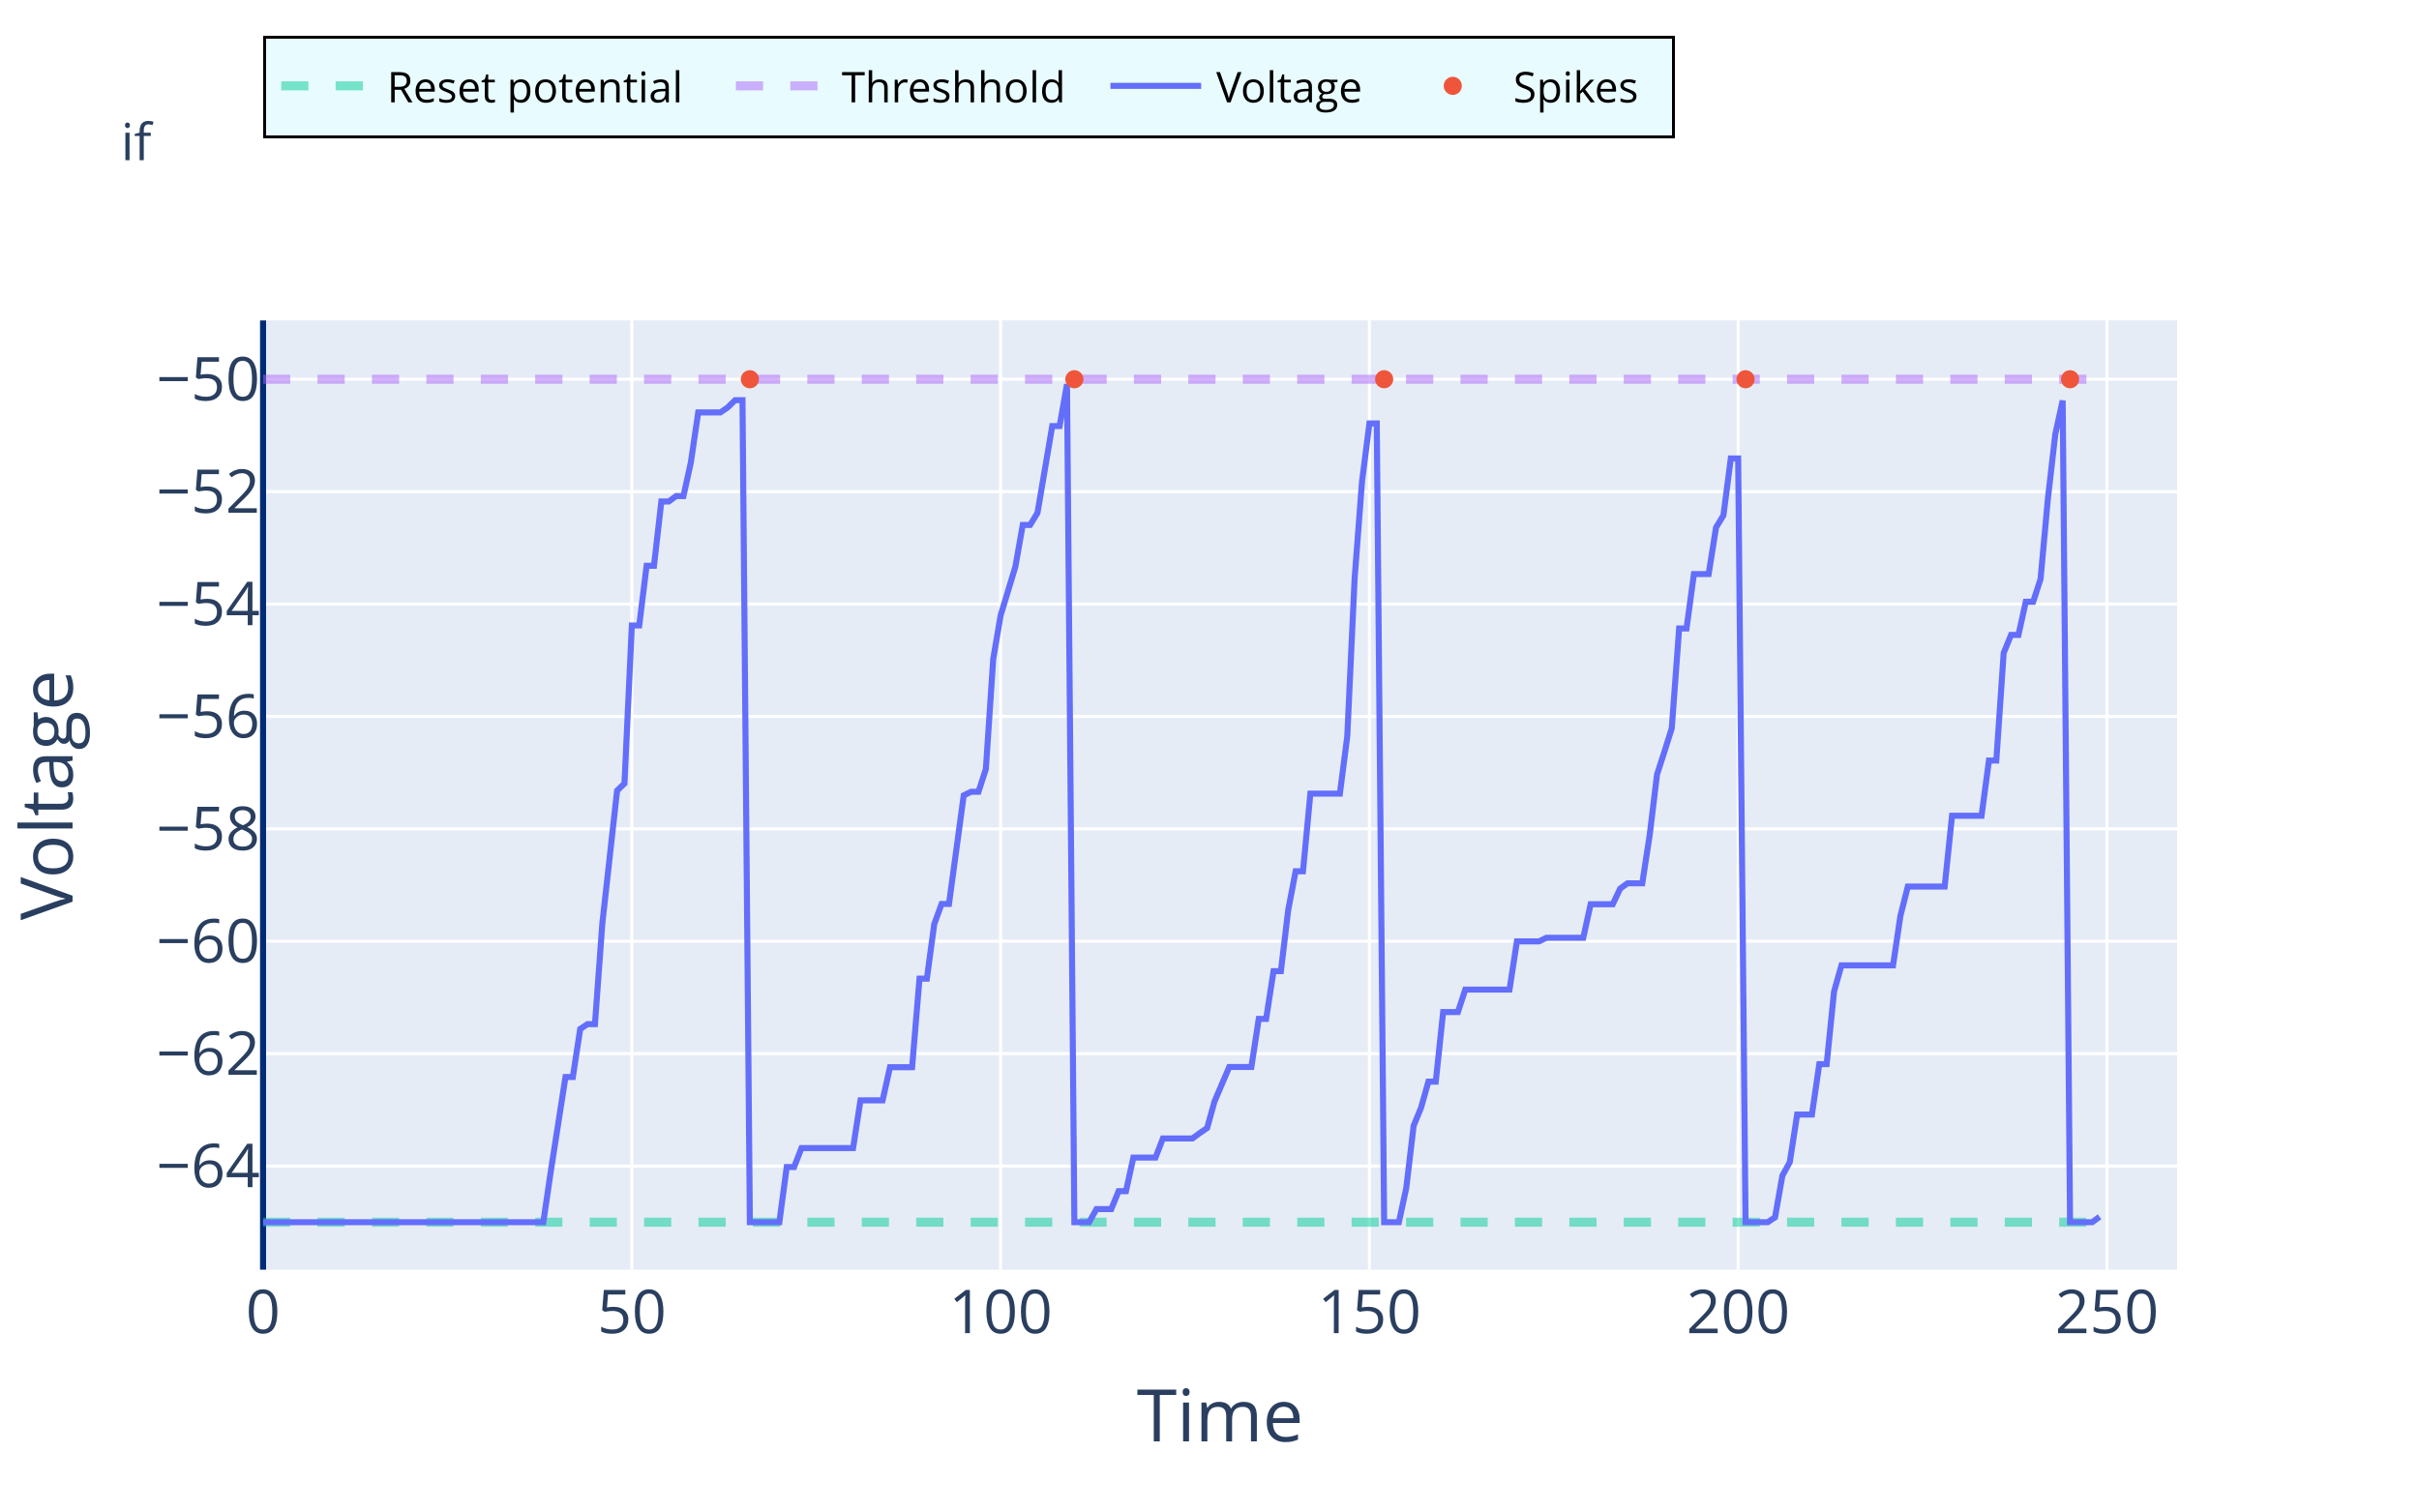
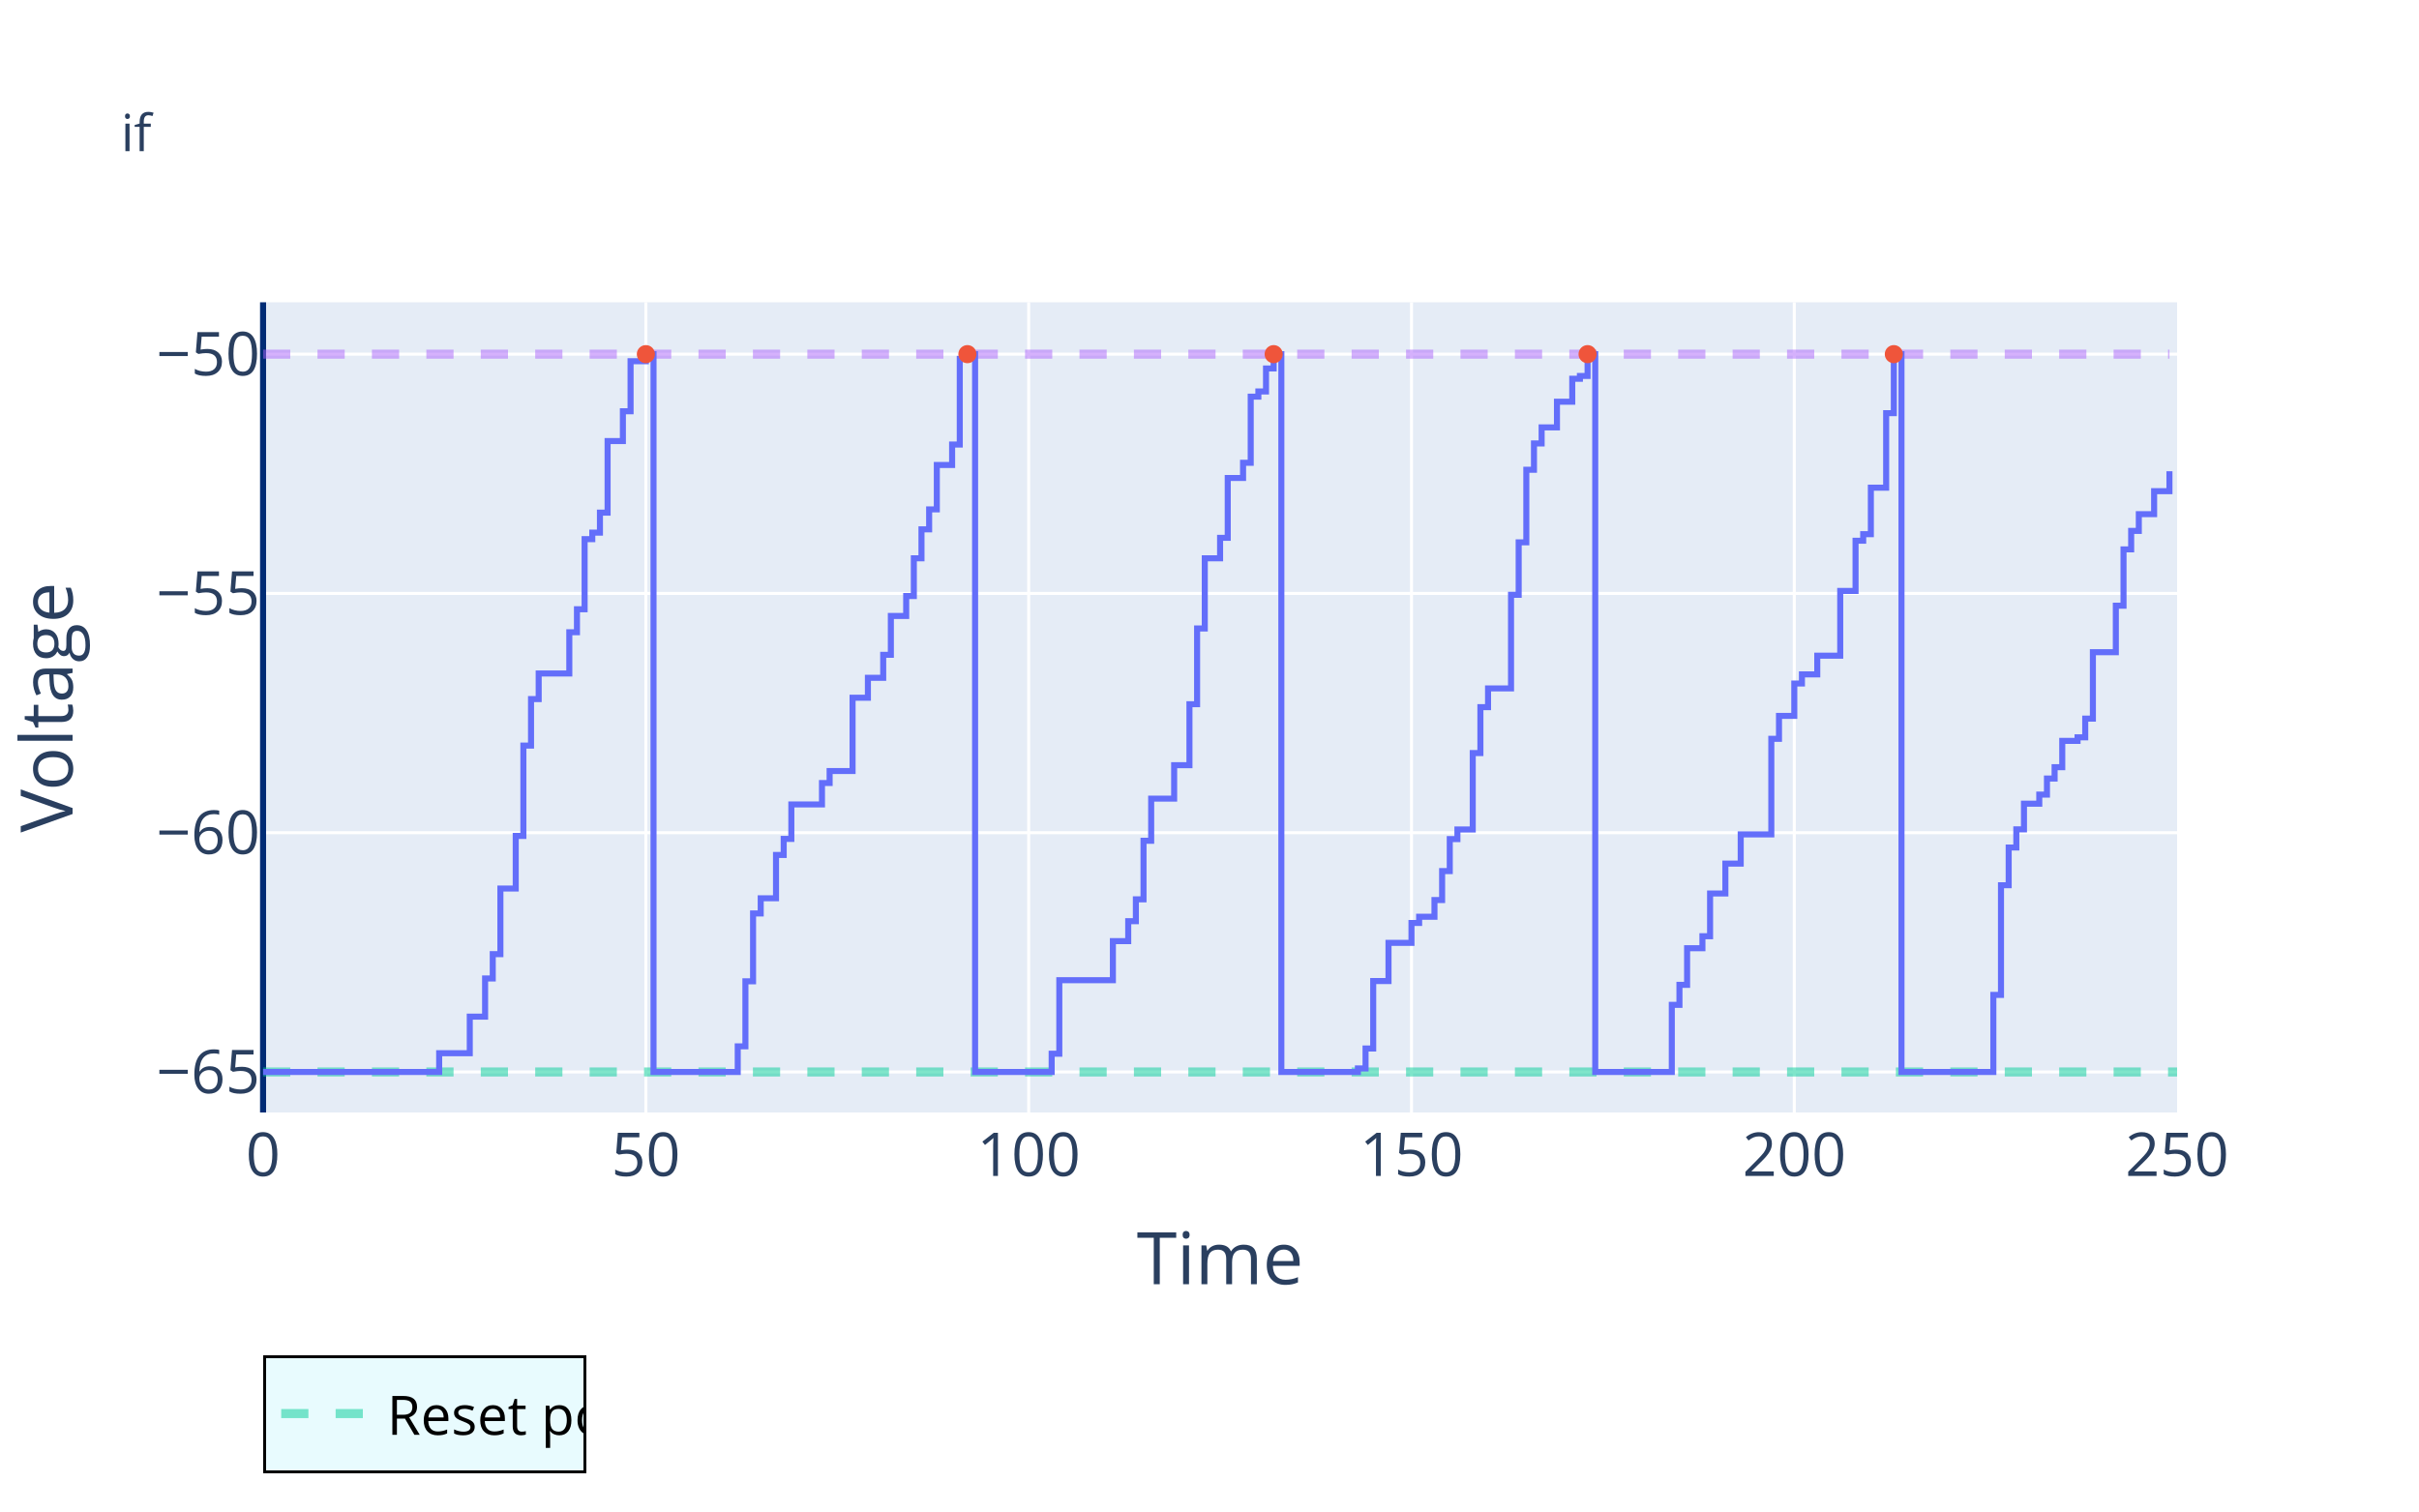
<svg xmlns="http://www.w3.org/2000/svg" class="main-svg" width="800" height="500" style="" viewBox="0 0 800 500">
  <rect x="0" y="0" width="800" height="500" style="fill: rgb(255, 255, 255); fill-opacity: 1;" />
-   <defs id="defs-3b14d2">
+   <defs id="defs-f7ef79">
    <g class="clips">
-       <clipPath id="clip3b14d2xyplot" class="plotclip">
-         <rect width="633" height="314" />
-       </clipPath>
-       <clipPath class="axesclip" id="clip3b14d2x">
+       <clipPath id="clipf7ef79xyplot" class="plotclip">
+         <rect width="633" height="268" />
+       </clipPath>
+       <clipPath class="axesclip" id="clipf7ef79x">
        <rect x="87" y="0" width="633" height="500" />
      </clipPath>
-       <clipPath class="axesclip" id="clip3b14d2y">
-         <rect x="0" y="106" width="800" height="314" />
-       </clipPath>
-       <clipPath class="axesclip" id="clip3b14d2xy">
-         <rect x="87" y="106" width="633" height="314" />
+       <clipPath class="axesclip" id="clipf7ef79y">
+         <rect x="0" y="100" width="800" height="268" />
+       </clipPath>
+       <clipPath class="axesclip" id="clipf7ef79xy">
+         <rect x="87" y="100" width="633" height="268" />
      </clipPath>
    </g>
    <g class="gradients" />
  </defs>
  <g class="bglayer">
-     <rect class="bg" x="87" y="106" width="633" height="314" style="fill: rgb(229, 236, 246); fill-opacity: 1; stroke-width: 0;" />
+     <rect class="bg" x="87" y="100" width="633" height="268" style="fill: rgb(229, 236, 246); fill-opacity: 1; stroke-width: 0;" />
  </g>
  <g class="layer-below">
    <g class="imagelayer" />
    <g class="shapelayer" />
  </g>
  <g class="cartesianlayer">
    <g class="subplot xy">
      <g class="layer-subplot">
        <g class="shapelayer" />
        <g class="imagelayer" />
      </g>
      <g class="gridlayer">
        <g class="x">
-           <path class="xgrid crisp" transform="translate(208.96,0)" d="M0,106v314" style="stroke: rgb(255, 255, 255); stroke-opacity: 1; stroke-width: 1px;" />
-           <path class="xgrid crisp" transform="translate(330.92,0)" d="M0,106v314" style="stroke: rgb(255, 255, 255); stroke-opacity: 1; stroke-width: 1px;" />
-           <path class="xgrid crisp" transform="translate(452.88,0)" d="M0,106v314" style="stroke: rgb(255, 255, 255); stroke-opacity: 1; stroke-width: 1px;" />
-           <path class="xgrid crisp" transform="translate(574.84,0)" d="M0,106v314" style="stroke: rgb(255, 255, 255); stroke-opacity: 1; stroke-width: 1px;" />
-           <path class="xgrid crisp" transform="translate(696.8,0)" d="M0,106v314" style="stroke: rgb(255, 255, 255); stroke-opacity: 1; stroke-width: 1px;" />
+           <path class="xgrid crisp" transform="translate(213.6,0)" d="M0,100v268" style="stroke: rgb(255, 255, 255); stroke-opacity: 1; stroke-width: 1px;" />
+           <path class="xgrid crisp" transform="translate(340.2,0)" d="M0,100v268" style="stroke: rgb(255, 255, 255); stroke-opacity: 1; stroke-width: 1px;" />
+           <path class="xgrid crisp" transform="translate(466.8,0)" d="M0,100v268" style="stroke: rgb(255, 255, 255); stroke-opacity: 1; stroke-width: 1px;" />
+           <path class="xgrid crisp" transform="translate(593.4,0)" d="M0,100v268" style="stroke: rgb(255, 255, 255); stroke-opacity: 1; stroke-width: 1px;" />
        </g>
        <g class="y">
-           <path class="ygrid crisp" transform="translate(0,385.71)" d="M87,0h633" style="stroke: rgb(255, 255, 255); stroke-opacity: 1; stroke-width: 1px;" />
-           <path class="ygrid crisp" transform="translate(0,348.53)" d="M87,0h633" style="stroke: rgb(255, 255, 255); stroke-opacity: 1; stroke-width: 1px;" />
-           <path class="ygrid crisp" transform="translate(0,311.35)" d="M87,0h633" style="stroke: rgb(255, 255, 255); stroke-opacity: 1; stroke-width: 1px;" />
-           <path class="ygrid crisp" transform="translate(0,274.17)" d="M87,0h633" style="stroke: rgb(255, 255, 255); stroke-opacity: 1; stroke-width: 1px;" />
-           <path class="ygrid crisp" transform="translate(0,236.99)" d="M87,0h633" style="stroke: rgb(255, 255, 255); stroke-opacity: 1; stroke-width: 1px;" />
-           <path class="ygrid crisp" transform="translate(0,199.81)" d="M87,0h633" style="stroke: rgb(255, 255, 255); stroke-opacity: 1; stroke-width: 1px;" />
-           <path class="ygrid crisp" transform="translate(0,162.63)" d="M87,0h633" style="stroke: rgb(255, 255, 255); stroke-opacity: 1; stroke-width: 1px;" />
-           <path class="ygrid crisp" transform="translate(0,125.45)" d="M87,0h633" style="stroke: rgb(255, 255, 255); stroke-opacity: 1; stroke-width: 1px;" />
+           <path class="ygrid crisp" transform="translate(0,354.6)" d="M87,0h633" style="stroke: rgb(255, 255, 255); stroke-opacity: 1; stroke-width: 1px;" />
+           <path class="ygrid crisp" transform="translate(0,275.45)" d="M87,0h633" style="stroke: rgb(255, 255, 255); stroke-opacity: 1; stroke-width: 1px;" />
+           <path class="ygrid crisp" transform="translate(0,196.3)" d="M87,0h633" style="stroke: rgb(255, 255, 255); stroke-opacity: 1; stroke-width: 1px;" />
+           <path class="ygrid crisp" transform="translate(0,117.15)" d="M87,0h633" style="stroke: rgb(255, 255, 255); stroke-opacity: 1; stroke-width: 1px;" />
        </g>
      </g>
      <g class="zerolinelayer">
-         <path class="xzl zl crisp" transform="translate(87,0)" d="M0,106v314" style="stroke: rgb(0, 44, 117); stroke-opacity: 1; stroke-width: 2px;" />
+         <path class="xzl zl crisp" transform="translate(87,0)" d="M0,100v268" style="stroke: rgb(0, 44, 117); stroke-opacity: 1; stroke-width: 2px;" />
      </g>
      <path class="xlines-below" />
      <path class="ylines-below" />
      <g class="overlines-below" />
      <g class="xaxislayer-below" />
      <g class="yaxislayer-below" />
      <g class="overaxes-below" />
-       <g class="plot" transform="translate(87, 106)" clip-path="url('#clip3b14d2xyplot')">
+       <g class="plot" transform="translate(87, 100)" clip-path="url('#clipf7ef79xyplot')">
        <g class="scatterlayer mlayer">
-           <g class="trace scatter tracea8a230" style="stroke-miterlimit: 2; opacity: 0.5;">
+           <g class="trace scatter trace644224" style="stroke-miterlimit: 2; opacity: 0.5;">
            <g class="fills" />
            <g class="errorbars" />
            <g class="lines">
-               <path class="js-line" d="M0,298.3L609.8,298.3" style="vector-effect: non-scaling-stroke; fill: none; stroke: rgb(0, 204, 150); stroke-opacity: 1; stroke-width: 3px; opacity: 1; stroke-dasharray: 9px, 9px;" />
+               <path class="js-line" d="M0,254.6H633V254.6" style="vector-effect: non-scaling-stroke; fill: none; stroke: rgb(0, 204, 150); stroke-opacity: 1; stroke-width: 3px; opacity: 1; stroke-dasharray: 9px, 9px;" />
            </g>
            <g class="points" />
            <g class="text" />
          </g>
-           <g class="trace scatter trace33bfa6" style="stroke-miterlimit: 2; opacity: 0.5;">
+           <g class="trace scatter trace17fd7a" style="stroke-miterlimit: 2; opacity: 0.5;">
            <g class="fills" />
            <g class="errorbars" />
            <g class="lines">
-               <path class="js-line" d="M0,19.45L607.36,19.45" style="vector-effect: non-scaling-stroke; fill: none; stroke: rgb(171, 99, 250); stroke-opacity: 1; stroke-width: 3px; opacity: 1; stroke-dasharray: 9px, 9px;" />
+               <path class="js-line" d="M0,17.15H2.53V17.15H5.06V17.15H7.6V17.15H10.13V17.15H12.66V17.15H15.19V17.15H17.72V17.15H20.26V17.15H22.79V17.15H25.32V17.15H27.85V17.15H30.38V17.15H32.92V17.15H35.45V17.15H37.98V17.15H40.51V17.15H43.04V17.15H45.58V17.15H48.11V17.15H50.64V17.15H53.17V17.15H55.7V17.15H58.24V17.15H60.77V17.15H63.3V17.15H65.83V17.15H68.36V17.15H70.9V17.15H73.43V17.15H75.96V17.15H78.49V17.15H81.02V17.15H83.56V17.15H86.09V17.15H88.62V17.15H91.15V17.15H93.68V17.15H96.22V17.15H98.75V17.15H101.28V17.15H103.81V17.15H106.34V17.15H108.88V17.15H111.41V17.15H113.94V17.15H116.47V17.15H119V17.15H121.54V17.15H124.07V17.15H126.6V17.15H129.13V17.15H131.66V17.15H134.2V17.15H136.73V17.15H139.26V17.15H141.79V17.15H144.32V17.15H146.86V17.15H149.39V17.15H151.92V17.15H154.45V17.15H156.98V17.15H159.52V17.15H162.05V17.15H164.58V17.15H167.11V17.15H169.64V17.15H172.18V17.15H174.71V17.15H177.24V17.15H179.77V17.15H182.3V17.15H184.84V17.15H187.37V17.15H189.9V17.15H192.43V17.15H194.96V17.15H197.5V17.15H200.03V17.15H202.56V17.15H205.09V17.15H207.62V17.15H210.16V17.15H212.69V17.15H215.22V17.15H217.75V17.15H220.28V17.15H222.82V17.15H225.35V17.15H227.88V17.15H230.41V17.15H232.94V17.15H235.48V17.15H238.01V17.15H240.54V17.15H243.07V17.15H245.6V17.15H248.14V17.15H250.67V17.15H253.2V17.15H255.73V17.15H258.26V17.15H260.8V17.15H263.33V17.15H265.86V17.15H268.39V17.15H270.92V17.15H273.46V17.15H275.99V17.15H278.52V17.15H281.05V17.15H283.58V17.15H286.12V17.15H288.65V17.15H291.18V17.15H293.71V17.15H296.24V17.15H298.78V17.15H301.31V17.15H303.84V17.15H306.37V17.15H308.9V17.15H311.44V17.15H313.97V17.15H316.5V17.15H319.03V17.15H321.56V17.15H324.1V17.15H326.63V17.15H329.16V17.15H331.69V17.15H334.22V17.15H336.76V17.15H339.29V17.15H341.82V17.15H344.35V17.15H346.88V17.15H349.42V17.15H351.95V17.15H354.48V17.15H357.01V17.15H359.54V17.15H362.08V17.15H364.61V17.15H367.14V17.15H369.67V17.15H372.2V17.15H374.74V17.15H377.27V17.15H379.8V17.15H382.33V17.15H384.86V17.15H387.4V17.15H389.93V17.15H392.46V17.15H394.99V17.15H397.52V17.15H400.06V17.15H402.59V17.15H405.12V17.15H407.65V17.15H410.18V17.15H412.72V17.15H415.25V17.15H417.78V17.15H420.31V17.15H422.84V17.15H425.38V17.15H427.91V17.15H430.44V17.15H432.97V17.15H435.5V17.15H438.04V17.15H440.57V17.15H443.1V17.15H445.63V17.15H448.16V17.15H450.7V17.15H453.23V17.15H455.76V17.15H458.29V17.15H460.82V17.15H463.36V17.15H465.89V17.15H468.42V17.15H470.95V17.15H473.48V17.15H476.02V17.15H478.55V17.15H481.08V17.15H483.61V17.15H486.14V17.15H488.68V17.15H491.21V17.15H493.74V17.15H496.27V17.15H498.8V17.15H501.34V17.15H503.87V17.15H506.4V17.15H508.93V17.15H511.46V17.15H514V17.15H516.53V17.15H519.06V17.15H521.59V17.15H524.12V17.15H526.66V17.15H529.19V17.15H531.72V17.15H534.25V17.15H536.78V17.15H539.32V17.15H541.85V17.15H544.38V17.15H546.91V17.15H549.44V17.15H551.98V17.15H554.51V17.15H557.04V17.15H559.57V17.15H562.1V17.15H564.64V17.15H567.17V17.15H569.7V17.15H572.23V17.15H574.76V17.15H577.3V17.15H579.83V17.15H582.36V17.15H584.89V17.15H587.42V17.15H589.96V17.15H592.49V17.15H595.02V17.15H597.55V17.15H600.08V17.15H602.62V17.15H605.15V17.15H607.68V17.15H610.21V17.15H612.74V17.15H615.28V17.15H617.81V17.15H620.34V17.15H622.87V17.15H625.4V17.15H627.94V17.15H630.47V17.15" style="vector-effect: non-scaling-stroke; fill: none; stroke: rgb(171, 99, 250); stroke-opacity: 1; stroke-width: 3px; opacity: 1; stroke-dasharray: 9px, 9px;" />
            </g>
            <g class="points" />
            <g class="text" />
          </g>
-           <g class="trace scatter trace722f7e" style="stroke-miterlimit: 2; opacity: 1;">
+           <g class="trace scatter trace4c4dfd" style="stroke-miterlimit: 2; opacity: 1;">
            <g class="fills" />
            <g class="errorbars" />
            <g class="lines">
-               <path class="js-line" d="M0,298.3L92.69,298.3L95.13,281.62L100.01,250.27L102.45,250.27L104.88,234.38L107.32,232.77L109.76,232.77L112.2,199.49L117.08,155.53L119.52,153.18L121.96,100.9L124.4,100.9L126.84,81.16L129.28,81.16L131.72,59.89L134.16,59.89L136.59,58.1L139.03,58.1L141.47,47L143.91,30.43L151.23,30.43L153.67,28.77L156.11,26.37L158.55,26.37L160.99,298.3L163.43,298.3L170.74,298.3L173.18,280.05L175.62,280.05L178.06,273.78L195.13,273.78L197.57,257.99L204.89,257.99L207.33,247.03L214.65,247.03L217.09,217.73L219.53,217.73L221.97,199.71L224.4,193.02L226.84,193.02L231.72,157.11L234.16,155.91L236.6,155.91L239.04,148.4L241.48,111.92L243.92,97.58L248.8,81.47L251.24,67.65L253.68,67.65L256.11,63.66L260.99,34.94L263.43,34.94L265.87,21.09L268.31,298.3L273.19,298.3L275.63,293.96L280.51,293.96L282.95,288.02L285.38,288.02L287.82,276.92L295.14,276.92L297.58,270.6L307.34,270.6L309.78,268.81L312.22,267.14L314.65,258.37L319.53,246.95L321.97,246.95L326.85,246.95L329.29,231.05L331.73,231.05L334.17,215.25L336.61,215.25L339.05,194.89L341.49,182.22L343.92,182.22L346.36,156.52L348.8,156.52L356.12,156.52L358.56,137.62L361,85.27L363.44,53.28L365.88,34.08L368.32,34.08L370.76,298.3L373.2,298.3L375.63,298.3L378.07,287.01L380.51,266.4L382.95,260.46L385.39,251.8L387.83,251.8L390.27,228.79L392.71,228.79L395.15,228.79L397.59,221.35L412.22,221.35L414.66,205.41L421.98,205.41L424.42,204.21L436.61,204.21L439.05,193.11L446.37,193.11L448.81,187.95L451.25,186.19L453.69,186.19L456.13,186.19L458.57,170.3L461.01,150.18L463.44,142.67L465.88,134.9L468.32,101.9L470.76,101.9L473.2,83.9L478.08,83.9L480.52,68.48L482.96,64.49L485.4,45.66L487.84,45.66L490.28,298.3L497.59,298.3L500.03,296.69L502.47,282.87L504.91,278.43L507.35,262.69L509.79,262.69L512.23,262.69L514.67,246.01L517.11,246.01L519.55,222L521.99,213.34L524.42,213.34L539.06,213.34L541.5,196.95L543.94,187.27L546.38,187.27L556.13,187.27L558.57,163.84L568.33,163.84L570.77,145.59L573.21,145.59L575.65,110.01L578.09,104.03L580.53,104.03L582.96,93.06L585.4,93.06L587.84,85.55L590.28,58.87L592.72,37.61L595.16,26.5L597.6,298.3L600.04,298.3L604.92,298.3L607.36,296.51" style="vector-effect: non-scaling-stroke; fill: none; stroke: rgb(99, 110, 250); stroke-opacity: 1; stroke-width: 2px; opacity: 1;" />
+               <path class="js-line" d="M0,254.6H2.53V254.6H5.06V254.6H7.6V254.6H10.13V254.6H12.66V254.6H15.19V254.6H17.72V254.6H20.26V254.6H22.79V254.6H25.32V254.6H27.85V254.6H30.38V254.6H32.92V254.6H35.45V254.6H37.98V254.6H40.51V254.6H43.04V254.6H45.58V254.6H48.11V254.6H50.64V254.6H53.17V254.6H55.7V254.6H58.24V248.4H60.77V248.4H63.3V248.4H65.83V248.4H68.36V236.3H70.9V236.3H73.43V223.67H75.96V215.63H78.49V193.92H81.02V193.92H83.56V176.52H86.09V146.64H88.62V131.26H91.15V122.78H93.68V122.78H96.22V122.78H98.75V122.78H101.28V109.14H103.81V101.54H106.34V78.35H108.88V76.19H111.41V69.58H113.94V45.9H116.47V45.9H119V36.05H121.54V19.49H124.07V19.49H126.6V17.15H129.13V254.6H131.66V254.6H134.2V254.6H136.73V254.6H139.26V254.6H141.79V254.6H144.32V254.6H146.86V254.6H149.39V254.6H151.92V254.6H154.45V254.6H156.98V246.12H159.52V224.61H162.05V202.16H164.58V197.14H167.11V197.14H169.64V182.81H172.18V177.5H174.71V166.1H177.24V166.1H179.77V166.1H182.3V166.1H184.84V159.02H187.37V155.05H189.9V155.05H192.43V155.05H194.96V130.8H197.5V130.8H200.03V124.22H202.56V124.22H205.09V116.61H207.62V103.75H210.16V103.75H212.69V97.17H215.22V84.69H217.75V75.11H220.28V68.5H222.82V53.81H225.35V53.81H227.88V47.05H230.41V18.72H232.94V17.15H235.48V254.6H238.01V254.6H240.54V254.6H243.07V254.6H245.6V254.6H248.14V254.6H250.67V254.6H253.2V254.6H255.73V254.6H258.26V254.6H260.8V248.56H263.33V224.25H265.86V224.25H268.39V224.25H270.92V224.25H273.46V224.25H275.99V224.25H278.52V224.25H281.05V211.32H283.58V211.32H286.12V204.73H288.65V197.49H291.18V178.13H293.71V164.18H296.24V164.18H298.78V164.18H301.31V153.12H303.84V153.12H306.37V132.95H308.9V107.9H311.44V84.68H313.97V84.68H316.5V77.91H319.03V58.11H321.56V58.11H324.1V53.08H326.63V31.21H329.16V29.49H331.69V21.89H334.22V17.15H336.76V254.6H339.29V254.6H341.82V254.6H344.35V254.6H346.88V254.6H349.42V254.6H351.95V254.6H354.48V254.6H357.01V254.6H359.54V254.6H362.08V253.43H364.61V246.84H367.14V224.52H369.67V224.52H372.2V211.89H374.74V211.89H377.27V211.89H379.8V205.31H382.33V203.26H384.86V203.26H387.4V197.73H389.93V188.15H392.46V177.57H394.99V174.39H397.52V174.39H400.06V149.11H402.59V133.92H405.12V127.72H407.65V127.72H410.18V127.72H412.72V96.76H415.25V79.4H417.78V55.39H420.31V46.68H422.84V41.37H425.38V41.37H427.91V32.89H430.44V32.89H432.97V25.29H435.5V24.36H438.04V17.15H440.57V254.6H443.1V254.6H445.63V254.6H448.16V254.6H450.7V254.6H453.23V254.6H455.76V254.6H458.29V254.6H460.82V254.6H463.36V254.6H465.89V232.39H468.42V225.78H470.95V213.67H473.48V213.67H476.02V209.7H478.55V195.56H481.08V195.56H483.61V185.68H486.14V185.68H488.68V176.01H491.21V176.01H493.74V176.01H496.27V176.01H498.8V144.39H501.34V136.81H503.87V136.81H506.4V126.1H508.93V123.09H511.46V123.09H514V116.89H516.53V116.89H519.06V116.89H521.59V95.48H524.12V95.48H526.66V78.87H529.19V76.71H531.72V61.32H534.25V61.32H536.78V36.67H539.32V17.15H541.85V254.6H544.38V254.6H546.91V254.6H549.44V254.6H551.98V254.6H554.51V254.6H557.04V254.6H559.57V254.6H562.1V254.6H564.64V254.6H567.17V254.6H569.7V254.6H572.23V229.11H574.76V192.83H577.3V180.35H579.83V174.34H582.36V165.86H584.89V165.86H587.42V162.85H589.96V157.53H592.49V153.78H595.02V145.07H597.55V145.07H600.08V143.91H602.62V137.71H605.15V115.75H607.68V115.75H610.21V115.75H612.74V100.36H615.28V81.73H617.81V75.61H620.34V70.08H622.87V70.08H625.4V62.48H627.94V62.48H630.47V55.89" style="vector-effect: non-scaling-stroke; fill: none; stroke: rgb(99, 110, 250); stroke-opacity: 1; stroke-width: 2px; opacity: 1;" />
            </g>
            <g class="points" />
            <g class="text" />
          </g>
-           <g class="trace scatter tracee2bc88" style="stroke-miterlimit: 2; opacity: 1;">
+           <g class="trace scatter trace4fe446" style="stroke-miterlimit: 2; opacity: 1;">
            <g class="fills" />
            <g class="errorbars" />
            <g class="lines" />
            <g class="points">
-               <path class="point" transform="translate(160.99,19.45)" d="M3,0A3,3 0 1,1 0,-3A3,3 0 0,1 3,0Z" style="opacity: 1; stroke-width: 0px; fill: rgb(239, 85, 59); fill-opacity: 1;" />
-               <path class="point" transform="translate(268.31,19.45)" d="M3,0A3,3 0 1,1 0,-3A3,3 0 0,1 3,0Z" style="opacity: 1; stroke-width: 0px; fill: rgb(239, 85, 59); fill-opacity: 1;" />
-               <path class="point" transform="translate(370.76,19.45)" d="M3,0A3,3 0 1,1 0,-3A3,3 0 0,1 3,0Z" style="opacity: 1; stroke-width: 0px; fill: rgb(239, 85, 59); fill-opacity: 1;" />
-               <path class="point" transform="translate(490.28,19.45)" d="M3,0A3,3 0 1,1 0,-3A3,3 0 0,1 3,0Z" style="opacity: 1; stroke-width: 0px; fill: rgb(239, 85, 59); fill-opacity: 1;" />
-               <path class="point" transform="translate(597.6,19.45)" d="M3,0A3,3 0 1,1 0,-3A3,3 0 0,1 3,0Z" style="opacity: 1; stroke-width: 0px; fill: rgb(239, 85, 59); fill-opacity: 1;" />
+               <path class="point" transform="translate(126.6,17.15)" d="M3,0A3,3 0 1,1 0,-3A3,3 0 0,1 3,0Z" style="opacity: 1; stroke-width: 0px; fill: rgb(239, 85, 59); fill-opacity: 1;" />
+               <path class="point" transform="translate(232.94,17.15)" d="M3,0A3,3 0 1,1 0,-3A3,3 0 0,1 3,0Z" style="opacity: 1; stroke-width: 0px; fill: rgb(239, 85, 59); fill-opacity: 1;" />
+               <path class="point" transform="translate(334.22,17.15)" d="M3,0A3,3 0 1,1 0,-3A3,3 0 0,1 3,0Z" style="opacity: 1; stroke-width: 0px; fill: rgb(239, 85, 59); fill-opacity: 1;" />
+               <path class="point" transform="translate(438.04,17.15)" d="M3,0A3,3 0 1,1 0,-3A3,3 0 0,1 3,0Z" style="opacity: 1; stroke-width: 0px; fill: rgb(239, 85, 59); fill-opacity: 1;" />
+               <path class="point" transform="translate(539.32,17.15)" d="M3,0A3,3 0 1,1 0,-3A3,3 0 0,1 3,0Z" style="opacity: 1; stroke-width: 0px; fill: rgb(239, 85, 59); fill-opacity: 1;" />
            </g>
            <g class="text" />
          </g>
        </g>
      </g>
      <g class="overplot" />
      <path class="xlines-above crisp" d="M0,0" style="fill: none;" />
      <path class="ylines-above crisp" d="M0,0" style="fill: none;" />
      <g class="overlines-above" />
      <g class="xaxislayer-above">
        <g class="xtick">
-           <text text-anchor="middle" x="0" y="441" transform="translate(87,0)" style="font-family: 'Open Sans', verdana, arial, sans-serif; font-size: 20px; fill: rgb(42, 63, 95); fill-opacity: 1; white-space: pre;">0</text>
-         </g>
-         <g class="xtick">
-           <text text-anchor="middle" x="0" y="441" transform="translate(208.96,0)" style="font-family: 'Open Sans', verdana, arial, sans-serif; font-size: 20px; fill: rgb(42, 63, 95); fill-opacity: 1; white-space: pre;">50</text>
-         </g>
-         <g class="xtick">
-           <text text-anchor="middle" x="0" y="441" transform="translate(330.92,0)" style="font-family: 'Open Sans', verdana, arial, sans-serif; font-size: 20px; fill: rgb(42, 63, 95); fill-opacity: 1; white-space: pre;">100</text>
-         </g>
-         <g class="xtick">
-           <text text-anchor="middle" x="0" y="441" transform="translate(452.88,0)" style="font-family: 'Open Sans', verdana, arial, sans-serif; font-size: 20px; fill: rgb(42, 63, 95); fill-opacity: 1; white-space: pre;">150</text>
-         </g>
-         <g class="xtick">
-           <text text-anchor="middle" x="0" y="441" transform="translate(574.84,0)" style="font-family: 'Open Sans', verdana, arial, sans-serif; font-size: 20px; fill: rgb(42, 63, 95); fill-opacity: 1; white-space: pre;">200</text>
-         </g>
-         <g class="xtick">
-           <text text-anchor="middle" x="0" y="441" transform="translate(696.8,0)" style="font-family: 'Open Sans', verdana, arial, sans-serif; font-size: 20px; fill: rgb(42, 63, 95); fill-opacity: 1; white-space: pre;">250</text>
+           <text text-anchor="middle" x="0" y="389" transform="translate(87,0)" style="font-family: 'Open Sans', verdana, arial, sans-serif; font-size: 20px; fill: rgb(42, 63, 95); fill-opacity: 1; white-space: pre;">0</text>
+         </g>
+         <g class="xtick">
+           <text text-anchor="middle" x="0" y="389" transform="translate(213.6,0)" style="font-family: 'Open Sans', verdana, arial, sans-serif; font-size: 20px; fill: rgb(42, 63, 95); fill-opacity: 1; white-space: pre;">50</text>
+         </g>
+         <g class="xtick">
+           <text text-anchor="middle" x="0" y="389" transform="translate(340.2,0)" style="font-family: 'Open Sans', verdana, arial, sans-serif; font-size: 20px; fill: rgb(42, 63, 95); fill-opacity: 1; white-space: pre;">100</text>
+         </g>
+         <g class="xtick">
+           <text text-anchor="middle" x="0" y="389" transform="translate(466.8,0)" style="font-family: 'Open Sans', verdana, arial, sans-serif; font-size: 20px; fill: rgb(42, 63, 95); fill-opacity: 1; white-space: pre;">150</text>
+         </g>
+         <g class="xtick">
+           <text text-anchor="middle" x="0" y="389" transform="translate(593.4,0)" style="font-family: 'Open Sans', verdana, arial, sans-serif; font-size: 20px; fill: rgb(42, 63, 95); fill-opacity: 1; white-space: pre;">200</text>
+         </g>
+         <g class="xtick">
+           <text text-anchor="middle" x="0" y="389" transform="translate(720,0)" style="font-family: 'Open Sans', verdana, arial, sans-serif; font-size: 20px; fill: rgb(42, 63, 95); fill-opacity: 1; white-space: pre;">250</text>
        </g>
      </g>
      <g class="yaxislayer-above">
        <g class="ytick">
-           <text text-anchor="end" x="86" y="7" transform="translate(0,385.71)" style="font-family: 'Open Sans', verdana, arial, sans-serif; font-size: 20px; fill: rgb(42, 63, 95); fill-opacity: 1; white-space: pre;">−64</text>
-         </g>
-         <g class="ytick">
-           <text text-anchor="end" x="86" y="7" transform="translate(0,348.53)" style="font-family: 'Open Sans', verdana, arial, sans-serif; font-size: 20px; fill: rgb(42, 63, 95); fill-opacity: 1; white-space: pre;">−62</text>
-         </g>
-         <g class="ytick">
-           <text text-anchor="end" x="86" y="7" transform="translate(0,311.35)" style="font-family: 'Open Sans', verdana, arial, sans-serif; font-size: 20px; fill: rgb(42, 63, 95); fill-opacity: 1; white-space: pre;">−60</text>
-         </g>
-         <g class="ytick">
-           <text text-anchor="end" x="86" y="7" transform="translate(0,274.17)" style="font-family: 'Open Sans', verdana, arial, sans-serif; font-size: 20px; fill: rgb(42, 63, 95); fill-opacity: 1; white-space: pre;">−58</text>
-         </g>
-         <g class="ytick">
-           <text text-anchor="end" x="86" y="7" transform="translate(0,236.99)" style="font-family: 'Open Sans', verdana, arial, sans-serif; font-size: 20px; fill: rgb(42, 63, 95); fill-opacity: 1; white-space: pre;">−56</text>
-         </g>
-         <g class="ytick">
-           <text text-anchor="end" x="86" y="7" transform="translate(0,199.81)" style="font-family: 'Open Sans', verdana, arial, sans-serif; font-size: 20px; fill: rgb(42, 63, 95); fill-opacity: 1; white-space: pre;">−54</text>
-         </g>
-         <g class="ytick">
-           <text text-anchor="end" x="86" y="7" transform="translate(0,162.63)" style="font-family: 'Open Sans', verdana, arial, sans-serif; font-size: 20px; fill: rgb(42, 63, 95); fill-opacity: 1; white-space: pre;">−52</text>
-         </g>
-         <g class="ytick">
-           <text text-anchor="end" x="86" y="7" transform="translate(0,125.45)" style="font-family: 'Open Sans', verdana, arial, sans-serif; font-size: 20px; fill: rgb(42, 63, 95); fill-opacity: 1; white-space: pre;">−50</text>
+           <text text-anchor="end" x="86" y="7" transform="translate(0,354.6)" style="font-family: 'Open Sans', verdana, arial, sans-serif; font-size: 20px; fill: rgb(42, 63, 95); fill-opacity: 1; white-space: pre;">−65</text>
+         </g>
+         <g class="ytick">
+           <text text-anchor="end" x="86" y="7" transform="translate(0,275.45)" style="font-family: 'Open Sans', verdana, arial, sans-serif; font-size: 20px; fill: rgb(42, 63, 95); fill-opacity: 1; white-space: pre;">−60</text>
+         </g>
+         <g class="ytick">
+           <text text-anchor="end" x="86" y="7" transform="translate(0,196.3)" style="font-family: 'Open Sans', verdana, arial, sans-serif; font-size: 20px; fill: rgb(42, 63, 95); fill-opacity: 1; white-space: pre;">−55</text>
+         </g>
+         <g class="ytick">
+           <text text-anchor="end" x="86" y="7" transform="translate(0,117.15)" style="font-family: 'Open Sans', verdana, arial, sans-serif; font-size: 20px; fill: rgb(42, 63, 95); fill-opacity: 1; white-space: pre;">−50</text>
        </g>
      </g>
      <g class="overaxes-above" />
    </g>
  </g>
  <g class="polarlayer" />
  <g class="ternarylayer" />
  <g class="geolayer" />
  <g class="funnelarealayer" />
  <g class="pielayer" />
  <g class="treemaplayer" />
  <g class="sunburstlayer" />
  <g class="glimages" />
-   <defs id="topdefs-3b14d2">
+   <defs id="topdefs-f7ef79">
    <g class="clips" />
-     <clipPath id="legend3b14d2">
-       <rect width="465" height="32" x="1" y="1" />
+     <clipPath id="legendf7ef79">
+       <rect width="105" height="37" x="1" y="1" />
    </clipPath>
  </defs>
  <g class="layer-above">
    <g class="imagelayer" />
    <g class="shapelayer" />
  </g>
  <g class="infolayer">
-     <g class="legend" pointer-events="all" transform="translate(87, 11.8)">
-       <rect class="bg" shape-rendering="crispEdges" width="466" height="33" x="0.5" y="0.5" style="stroke: rgb(0, 0, 0); stroke-opacity: 1; fill: rgb(25, 211, 243); fill-opacity: 0.1; stroke-width: 1px;" />
-       <g class="scrollbox" transform="translate(0, 0)" clip-path="url('#legend3b14d2')">
+     <g class="legend" pointer-events="all" transform="translate(87, 448.4)">
+       <rect class="bg" shape-rendering="crispEdges" width="106" height="38" x="0.5" y="0.5" style="stroke: rgb(0, 0, 0); stroke-opacity: 1; fill: rgb(25, 211, 243); fill-opacity: 0.1; stroke-width: 1px;" />
+       <g class="scrollbox" transform="translate(0, 0)" clip-path="url('#legendf7ef79')">
        <g class="groups">
-           <g class="traces" transform="translate(1, 16.6)" style="opacity: 1;">
-             <text class="legendtext user-select-none" text-anchor="start" x="40" y="5.46" style="font-family: 'Open Sans', verdana, arial, sans-serif; font-size: 14px; fill: rgb(0, 0, 0); fill-opacity: 1; white-space: pre;">Reset potential</text>
+           <g class="traces" transform="translate(1, 19.2)" style="opacity: 1;">
+             <text class="legendtext user-select-none" text-anchor="start" x="40" y="7.02" style="font-family: 'Open Sans', verdana, arial, sans-serif; font-size: 18px; fill: rgb(0, 0, 0); fill-opacity: 1; white-space: pre;">Reset potential</text>
            <g class="layers" style="opacity: 0.5;">
              <g class="legendfill" />
              <g class="legendlines">
                <path class="js-line" d="M5,0h30" style="fill: none; stroke: rgb(0, 204, 150); stroke-opacity: 1; stroke-dasharray: 9px, 9px; stroke-width: 3px;" />
              </g>
              <g class="legendsymbols">
                <g class="legendpoints" />
              </g>
            </g>
-             <rect class="legendtoggle" pointer-events="all" x="0" y="-10.6" width="147.859" height="21.2" style="cursor: pointer; fill: rgb(0, 0, 0); fill-opacity: 0;" />
-           </g>
-           <g class="traces" transform="translate(151.3594, 16.6)" style="opacity: 1;">
-             <text class="legendtext user-select-none" text-anchor="start" x="40" y="5.46" style="font-family: 'Open Sans', verdana, arial, sans-serif; font-size: 14px; fill: rgb(0, 0, 0); fill-opacity: 1; white-space: pre;">Threshhold</text>
+             <rect class="legendtoggle" pointer-events="all" x="0" y="-13.2" width="177.953" height="26.4" style="cursor: pointer; fill: rgb(0, 0, 0); fill-opacity: 0;" />
+           </g>
+           <g class="traces" transform="translate(181.4531, 19.2)" style="opacity: 1;">
+             <text class="legendtext user-select-none" text-anchor="start" x="40" y="7.02" style="font-family: 'Open Sans', verdana, arial, sans-serif; font-size: 18px; fill: rgb(0, 0, 0); fill-opacity: 1; white-space: pre;">Activation threshhold</text>
            <g class="layers" style="opacity: 0.5;">
              <g class="legendfill" />
              <g class="legendlines">
                <path class="js-line" d="M5,0h30" style="fill: none; stroke: rgb(171, 99, 250); stroke-opacity: 1; stroke-dasharray: 9px, 9px; stroke-width: 3px;" />
              </g>
              <g class="legendsymbols">
                <g class="legendpoints" />
              </g>
            </g>
-             <rect class="legendtoggle" pointer-events="all" x="0" y="-10.6" width="121.375" height="21.2" style="cursor: pointer; fill: rgb(0, 0, 0); fill-opacity: 0;" />
-           </g>
-           <g class="traces" transform="translate(275.2344, 16.6)" style="opacity: 1;">
-             <text class="legendtext user-select-none" text-anchor="start" x="40" y="5.46" style="font-family: 'Open Sans', verdana, arial, sans-serif; font-size: 14px; fill: rgb(0, 0, 0); fill-opacity: 1; white-space: pre;">Voltage</text>
+             <rect class="legendtoggle" pointer-events="all" x="0" y="-13.2" width="235.141" height="26.4" style="cursor: pointer; fill: rgb(0, 0, 0); fill-opacity: 0;" />
+           </g>
+           <g class="traces" transform="translate(419.0938, 19.2)" style="opacity: 1;">
+             <text class="legendtext user-select-none" text-anchor="start" x="40" y="7.02" style="font-family: 'Open Sans', verdana, arial, sans-serif; font-size: 18px; fill: rgb(0, 0, 0); fill-opacity: 1; white-space: pre;">Voltage</text>
            <g class="layers" style="opacity: 1;">
              <g class="legendfill" />
              <g class="legendlines">
                <path class="js-line" d="M5,0h30" style="fill: none; stroke: rgb(99, 110, 250); stroke-opacity: 1; stroke-width: 2px;" />
              </g>
              <g class="legendsymbols">
                <g class="legendpoints" />
              </g>
            </g>
-             <rect class="legendtoggle" pointer-events="all" x="0" y="-10.6" width="95.719" height="21.2" style="cursor: pointer; fill: rgb(0, 0, 0); fill-opacity: 0;" />
-           </g>
-           <g class="traces" transform="translate(373.4531, 16.6)" style="opacity: 1;">
-             <text class="legendtext user-select-none" text-anchor="start" x="40" y="5.46" style="font-family: 'Open Sans', verdana, arial, sans-serif; font-size: 14px; fill: rgb(0, 0, 0); fill-opacity: 1; white-space: pre;">Spikes</text>
+             <rect class="legendtoggle" pointer-events="all" x="0" y="-13.2" width="110.922" height="26.4" style="cursor: pointer; fill: rgb(0, 0, 0); fill-opacity: 0;" />
+           </g>
+           <g class="traces" transform="translate(1, 45.6)" style="opacity: 1;">
+             <text class="legendtext user-select-none" text-anchor="start" x="40" y="7.02" style="font-family: 'Open Sans', verdana, arial, sans-serif; font-size: 18px; fill: rgb(0, 0, 0); fill-opacity: 1; white-space: pre;">Spikes</text>
            <g class="layers" style="opacity: 1;">
              <g class="legendfill" />
              <g class="legendlines" />
              <g class="legendsymbols">
                <g class="legendpoints">
                  <path class="scatterpts" transform="translate(20,0)" d="M3,0A3,3 0 1,1 0,-3A3,3 0 0,1 3,0Z" style="opacity: 1; stroke-width: 0px; fill: rgb(239, 85, 59); fill-opacity: 1;" />
                </g>
              </g>
            </g>
-             <rect class="legendtoggle" pointer-events="all" x="0" y="-10.6" width="89.125" height="21.2" style="cursor: pointer; fill: rgb(0, 0, 0); fill-opacity: 0;" />
+             <rect class="legendtoggle" pointer-events="all" x="0" y="-13.2" width="101.547" height="26.4" style="cursor: pointer; fill: rgb(0, 0, 0); fill-opacity: 0;" />
          </g>
        </g>
      </g>
      <rect class="scrollbar" rx="20" ry="3" width="0" height="0" x="0" y="0" style="fill: rgb(128, 139, 164); fill-opacity: 1;" />
    </g>
    <g class="g-gtitle">
-       <text class="gtitle" x="40" y="53" text-anchor="start" dy="0em" style="font-family: 'Open Sans', verdana, arial, sans-serif; font-size: 17px; fill: rgb(42, 63, 95); opacity: 1; font-weight: normal; white-space: pre;">if</text>
+       <text class="gtitle" x="40" y="50" text-anchor="start" dy="0em" style="font-family: 'Open Sans', verdana, arial, sans-serif; font-size: 17px; fill: rgb(42, 63, 95); opacity: 1; font-weight: normal; white-space: pre;">if</text>
    </g>
    <g class="g-xtitle">
-       <text class="xtitle" x="403.5" y="476.8" text-anchor="middle" style="font-family: 'Open Sans', verdana, arial, sans-serif; font-size: 24px; fill: rgb(42, 63, 95); opacity: 1; font-weight: normal; white-space: pre;">Time</text>
+       <text class="xtitle" x="403.5" y="424.8" text-anchor="middle" style="font-family: 'Open Sans', verdana, arial, sans-serif; font-size: 24px; fill: rgb(42, 63, 95); opacity: 1; font-weight: normal; white-space: pre;">Time</text>
    </g>
    <g class="g-ytitle" transform="translate(11.59668,0)">
-       <text class="ytitle" transform="rotate(-90,12.40313,263)" x="12.403" y="263" text-anchor="middle" style="font-family: 'Open Sans', verdana, arial, sans-serif; font-size: 24px; fill: rgb(42, 63, 95); opacity: 1; font-weight: normal; white-space: pre;">Voltage</text>
+       <text class="ytitle" transform="rotate(-90,12.40313,234)" x="12.403" y="234" text-anchor="middle" style="font-family: 'Open Sans', verdana, arial, sans-serif; font-size: 24px; fill: rgb(42, 63, 95); opacity: 1; font-weight: normal; white-space: pre;">Voltage</text>
    </g>
  </g>
</svg>
